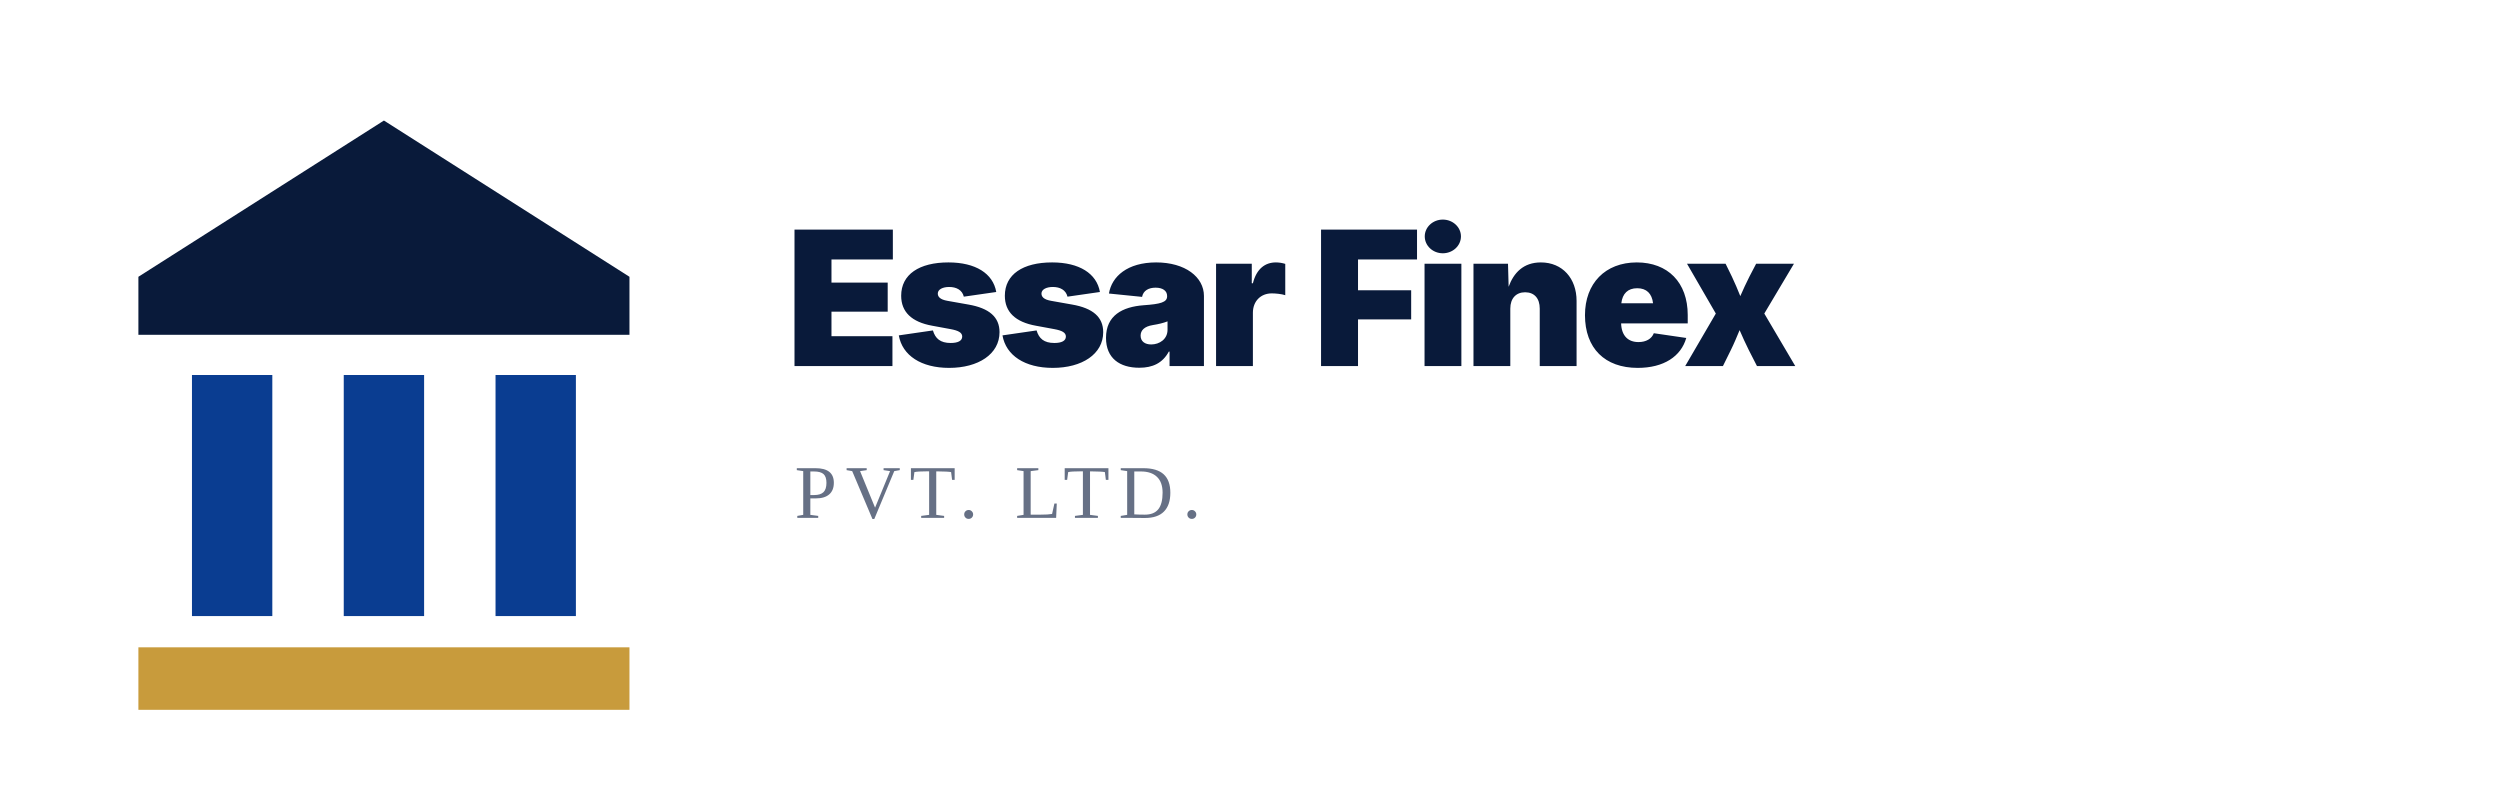
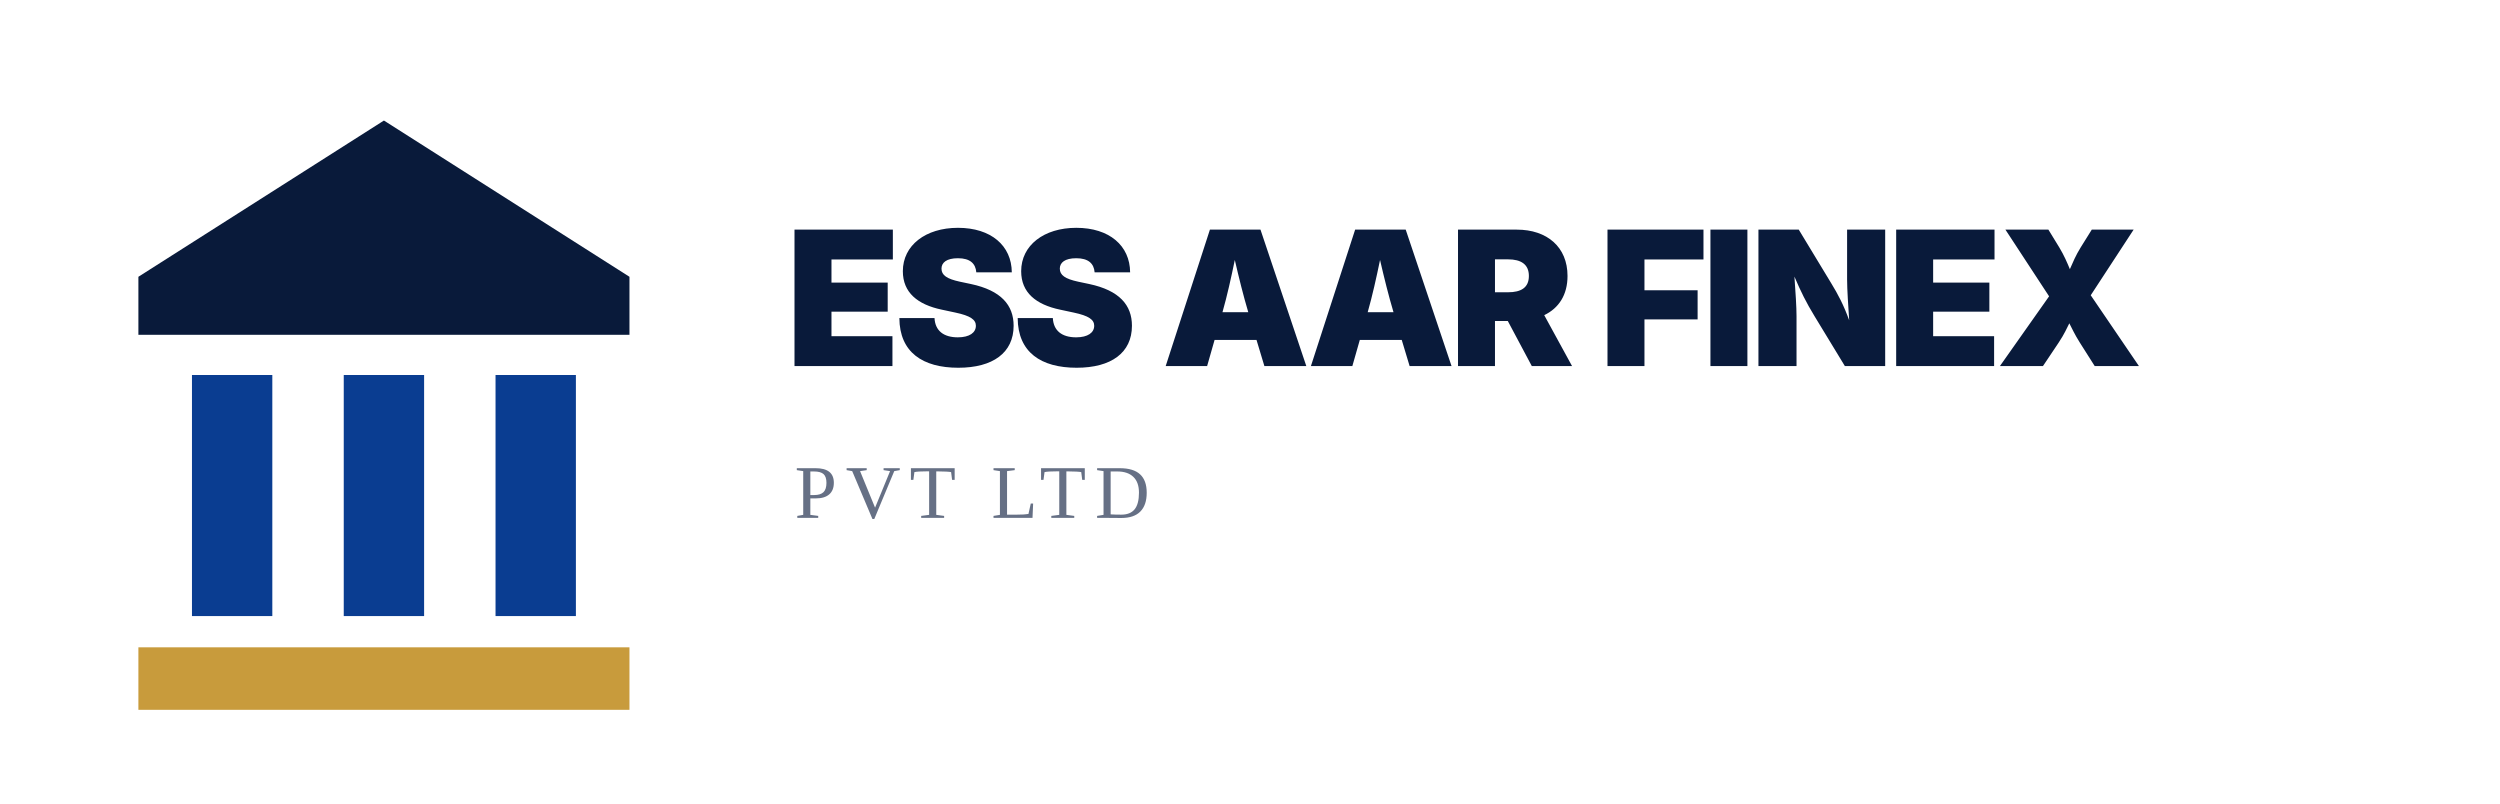
<svg xmlns="http://www.w3.org/2000/svg" viewBox="0 0 560 180">
  <path d="M31 62l55-35 55 35v13H31V62Z" fill="#091A3A" />
  <path d="M43 84h18v54H43V84Zm34 0h18v54H77V84Zm34 0h18v54h-18V84Z" fill="#0A3D91" />
  <path d="M31 145h110v14H31v-14Z" fill="#C89B3C" />
-   <text x="176" y="82" font-family="Inter, Arial, sans-serif" font-weight="850" letter-spacing="-0.035em" fill="#091A3A" font-size="42">Essar Finex</text>
-   <text x="178" y="116" fill="#667085" font-size="17" letter-spacing="2">PVT. LTD.</text>
+   <text x="176" y="82" font-family="Inter, Arial, sans-serif" font-weight="850" letter-spacing="-0.035em" fill="#091A3A" font-size="42">ESS AAR FINEX</text>
+   <text x="178" y="116" fill="#667085" font-size="17" letter-spacing="2">PVT LTD</text>
</svg>
